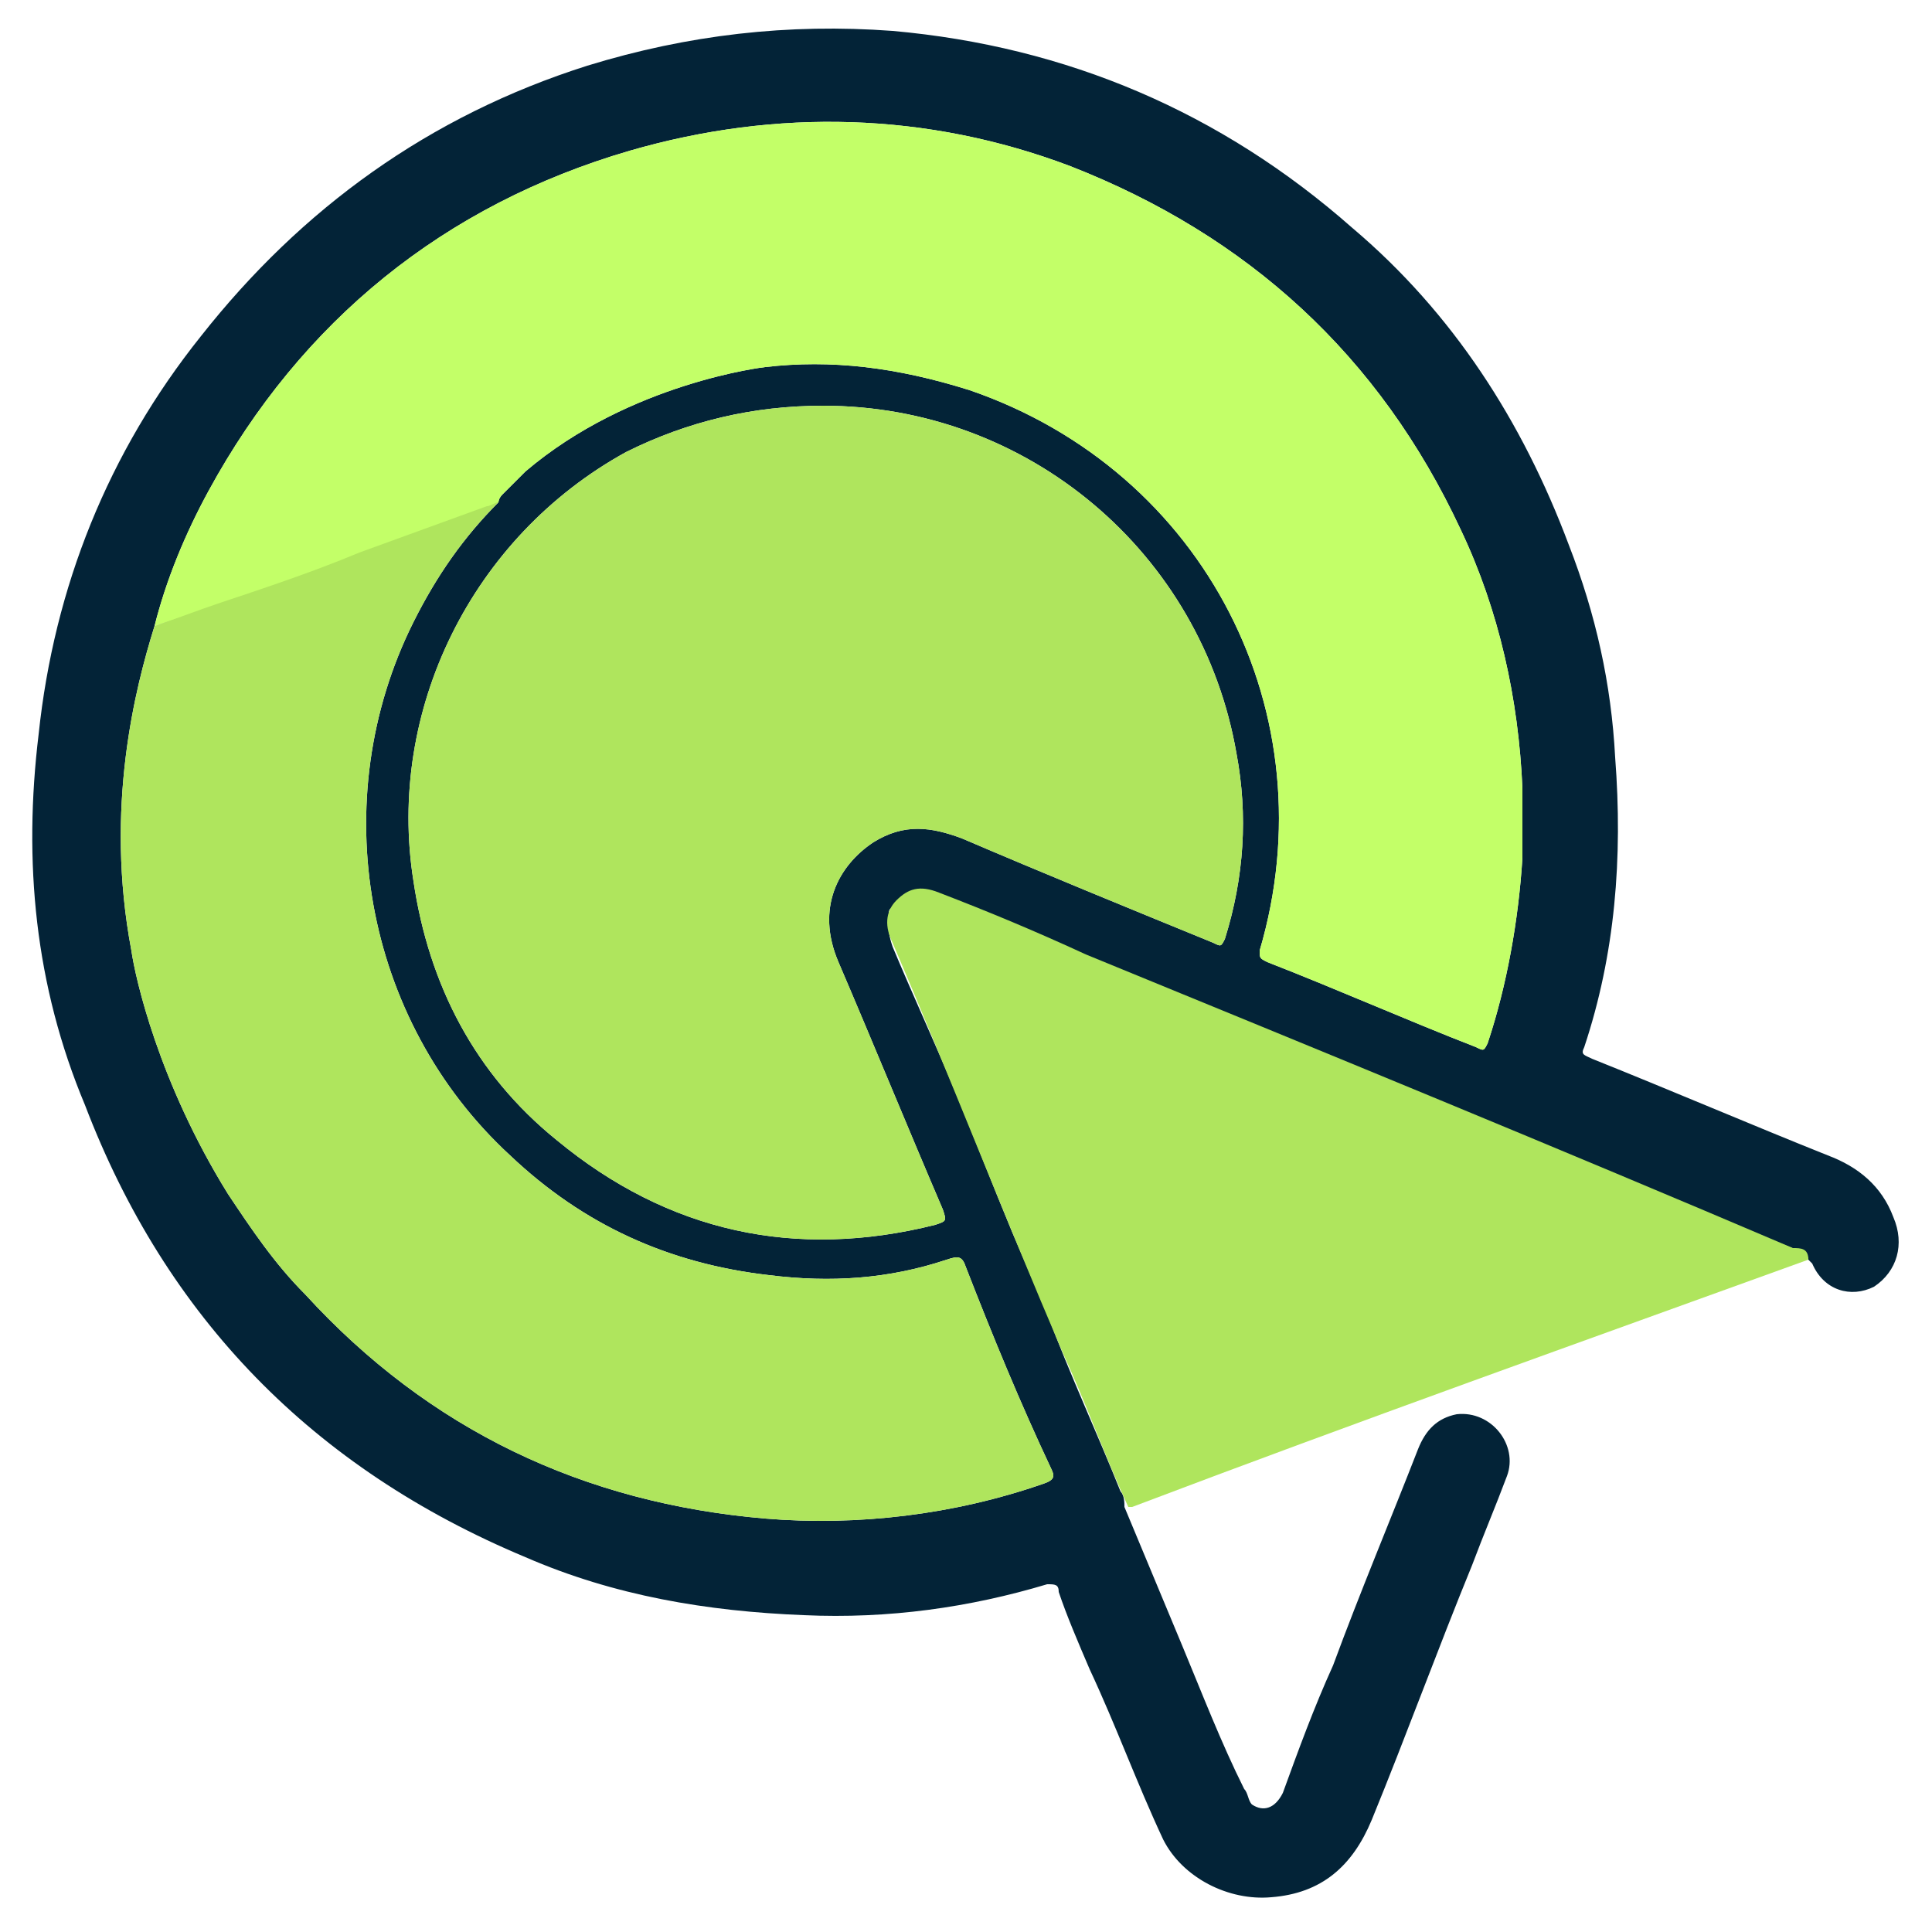
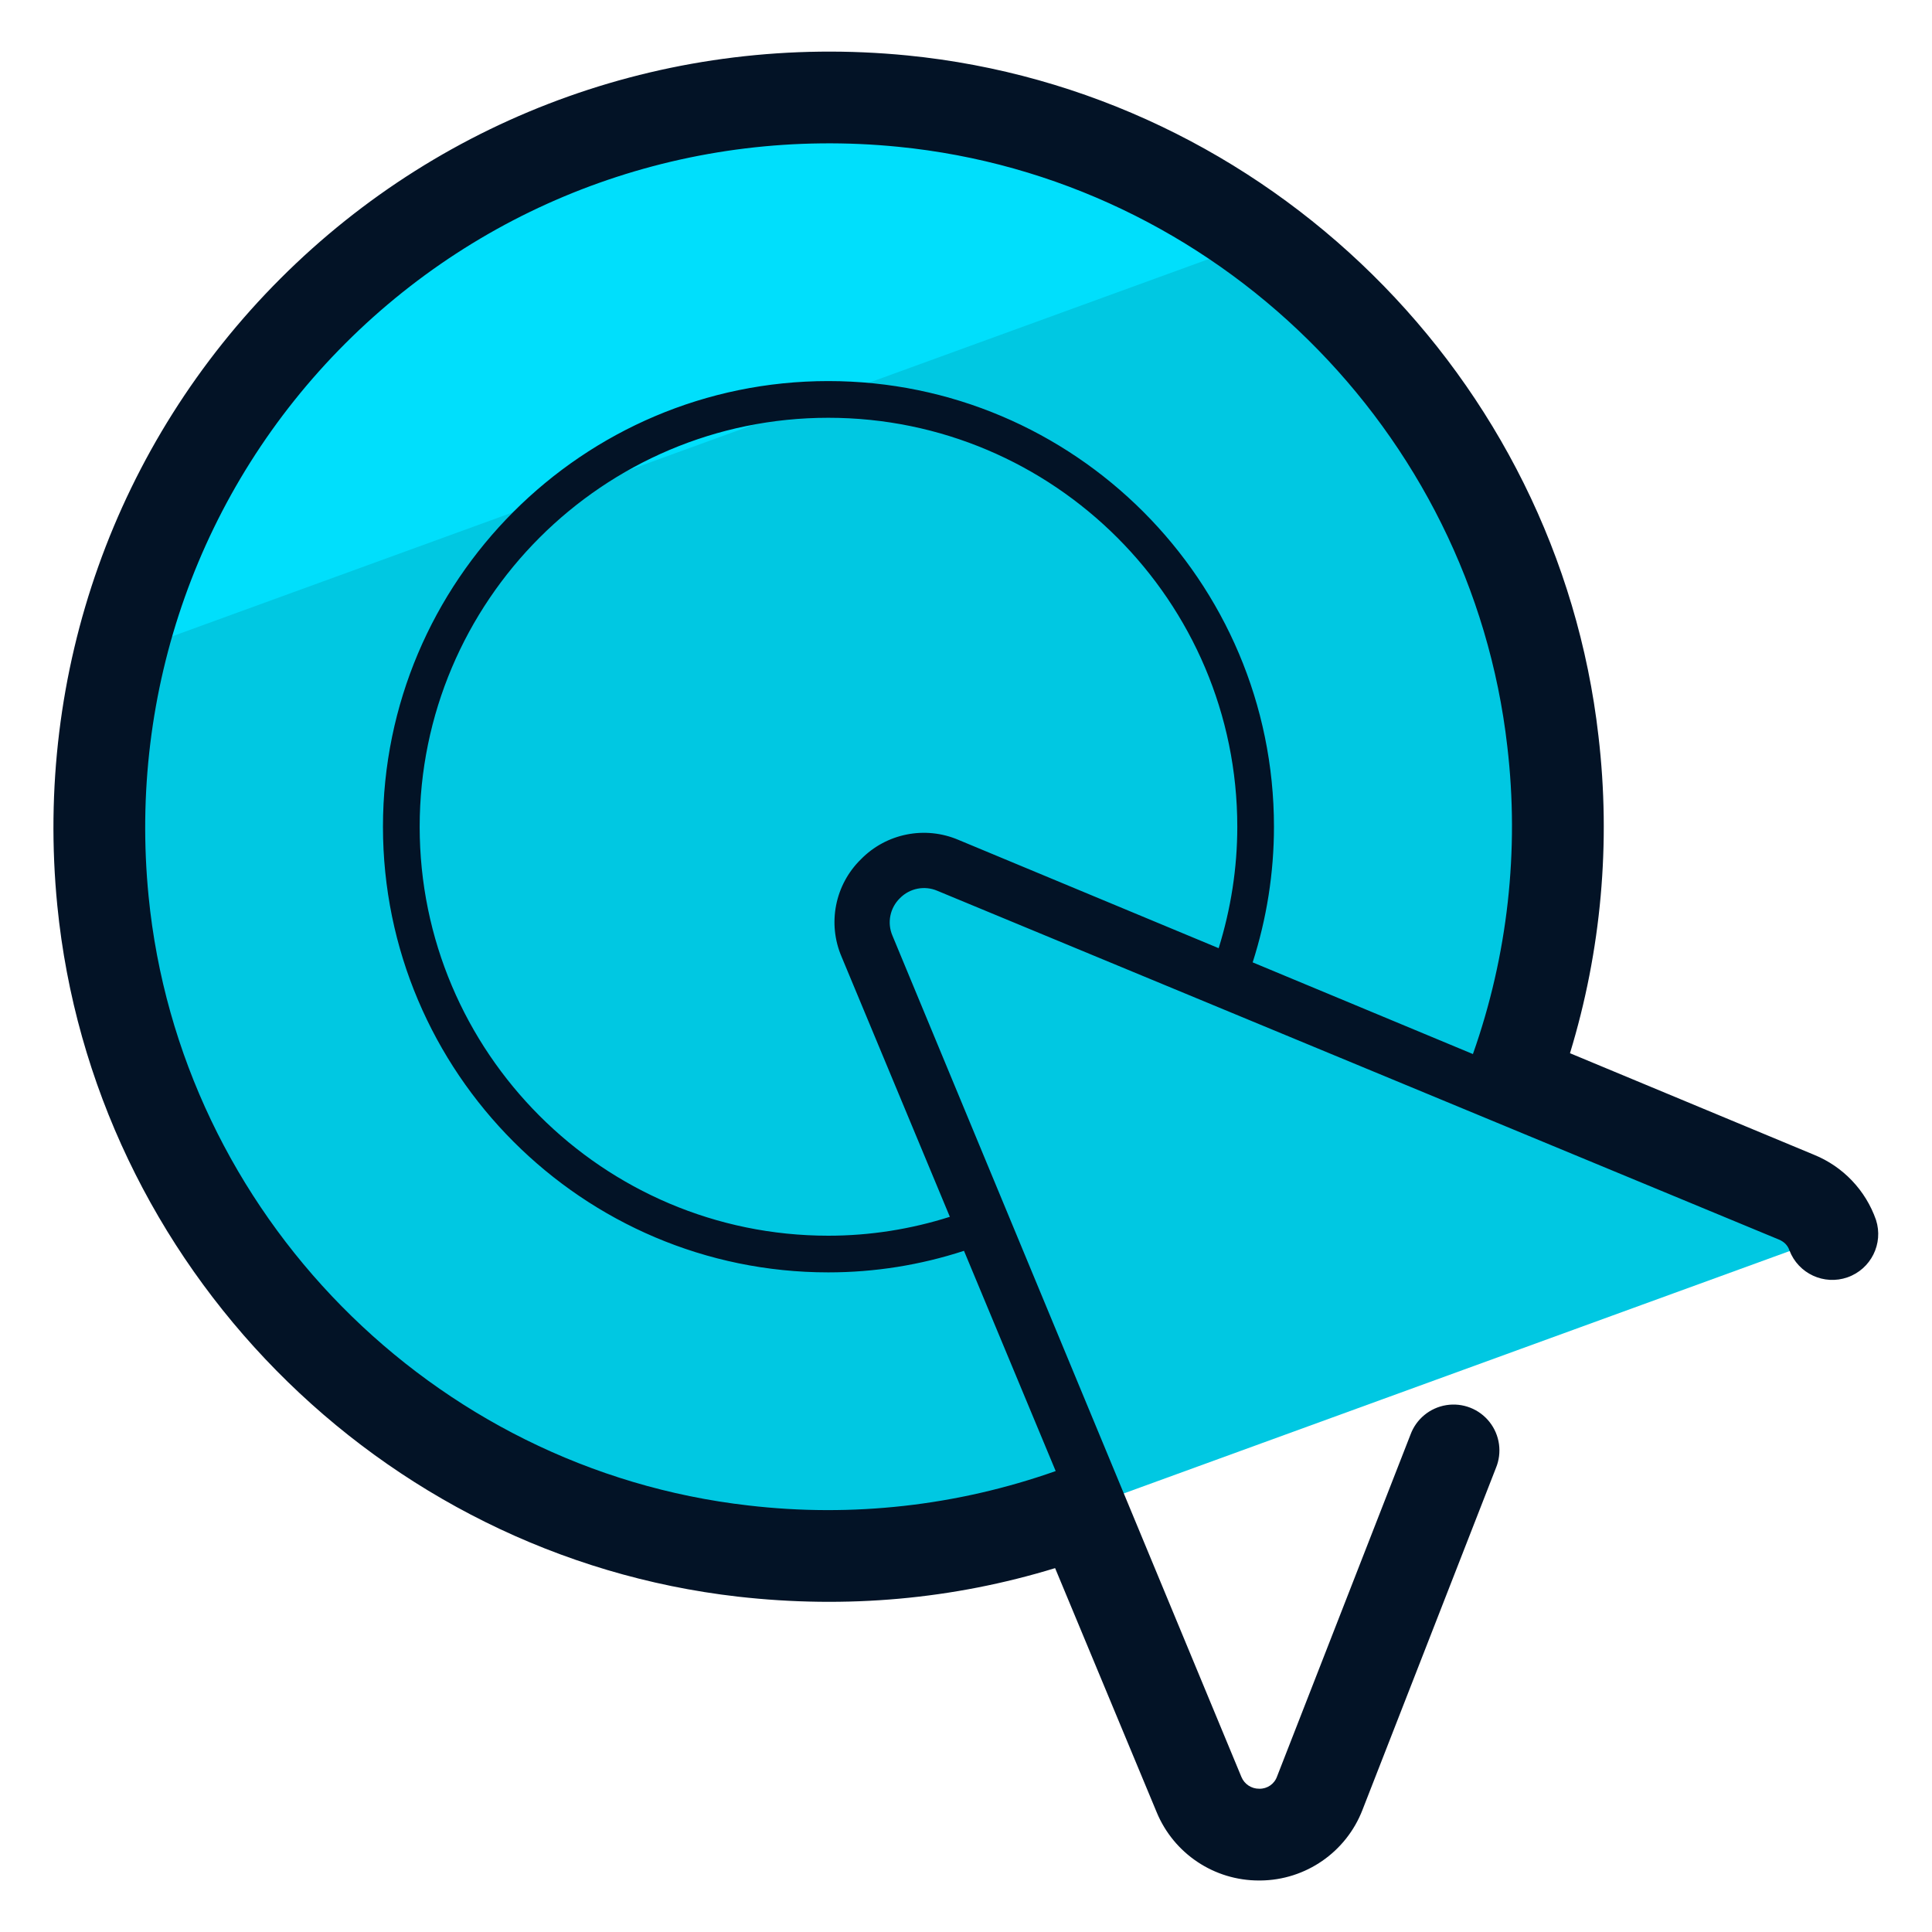
- <svg xmlns="http://www.w3.org/2000/svg" id="Camada_1" x="0" y="0" version="1.1" viewBox="0 0 50 50" xml:space="preserve">
-   <style>.st3{fill:#afe55d}</style>
-   <path fill="#032337" d="M12.6 13.1l-3.3 1.2c-1.2.5-2.4.9-3.6 1.3-.6.2-1.1.4-1.7.6 2.2-.7 4.5-1.5 6.8-2.4.7-.2 1.4-.5 2.1-.8-.1 0-.2.1-.3.1zm0 0l-3.3 1.2c-1.2.5-2.4.9-3.6 1.3-.6.2-1.1.4-1.7.6 2.2-.7 4.5-1.5 6.8-2.4.7-.2 1.4-.5 2.1-.8-.1 0-.2.1-.3.1zM49 31.5c-.3-.8-.9-1.3-1.7-1.6-2-.8-4.1-1.7-6.1-2.5-.2-.1-.3-.1-.2-.3.8-2.4 1-4.9.8-7.5-.1-1.9-.5-3.7-1.2-5.5-1.2-3.2-3-6-5.6-8.2-3.4-3-7.4-4.7-11.9-5.1-2.7-.2-5.3.1-7.9.9-4.1 1.3-7.4 3.7-10 7-2.4 3-3.8 6.5-4.2 10.3-.4 3.3-.1 6.5 1.2 9.6 2.1 5.5 5.9 9.4 11.4 11.7 2.3 1 4.7 1.4 7.2 1.5 2.2.1 4.3-.2 6.3-.8.2 0 .3 0 .3.2.2.6.5 1.3.8 2 .7 1.5 1.2 2.9 1.9 4.4.5 1 1.7 1.6 2.8 1.5 1.3-.1 2.1-.8 2.6-2 .9-2.2 1.7-4.4 2.6-6.6.3-.8.6-1.5.9-2.3s-.4-1.7-1.3-1.6c-.5.1-.8.4-1 .9-.7 1.8-1.5 3.7-2.2 5.6-.5 1.1-.9 2.2-1.3 3.3-.2.4-.5.5-.8.3-.1-.1-.1-.3-.2-.4-.6-1.2-1.1-2.5-1.6-3.7L29.1 39c0-.1 0-.3-.1-.4-.6-1.5-1.3-3-1.9-4.6l-.9-2.1c-.5-1.2-1-2.5-1.5-3.7-.5-1.2-1.1-2.5-1.6-3.7-.1-.3-.1-.4-.1-.6v-.2c0-.1 0-.2.1-.2.1-.2.3-.4.6-.4.2 0 .4 0 .6.1 1.8.8 3.6 1.5 5.4 2.2.4.2.8.3 1.2.5.3.1.6.2.9.4 4.6 1.8 9.1 3.7 13.6 5.6.4.2.8.3 1.2.5.1 0 .2.1.2.2l.1.1c.3.7 1 .9 1.6.6.6-.4.8-1.1.5-1.8zm-17.3-7.2c-.1.2-.1.2-.3.1-2.2-.9-4.4-1.8-6.5-2.7-.8-.3-1.5-.4-2.3.1-.9.6-1.5 1.7-.9 3.1.9 2.1 1.8 4.3 2.7 6.4.1.3.1.3-.2.4-3.6.9-6.9.2-9.8-2.2-2.1-1.7-3.3-4-3.7-6.7-.7-4.4 1.5-8.9 5.5-11.1 1.6-.8 3.3-1.2 5.1-1.2 5.3 0 9.8 3.8 10.7 9 .3 1.6.2 3.2-.3 4.8zm7.7-2.1c-.1 1.6-.4 3.3-.9 4.8-.1.2-.1.2-.3.1-1.8-.7-3.6-1.5-5.4-2.2-.2-.1-.2-.1-.2-.3 1.8-6.1-1.4-12.4-7.5-14.5-1.9-.6-3.6-.8-5.3-.6 0 0-3.5.4-6.2 2.7l-.6.6c-.1.1-.1.2-.1.2-.9.9-1.6 1.9-2.2 3.1-2.3 4.6-1.3 10.3 2.5 13.8 1.9 1.8 4.1 2.8 6.7 3.1 1.6.2 3.1.1 4.6-.4.3-.1.4-.1.5.2.7 1.8 1.4 3.5 2.2 5.2.1.2.1.3-.2.4-2.3.8-4.8 1.1-7.2.9-4.7-.4-8.7-2.3-11.9-5.8-.8-.8-1.4-1.7-2-2.6-1.8-2.9-2.4-5.6-2.5-6.3-.7-3.7.1-6.8.6-8.4.3-1.2.8-2.4 1.4-3.5 2.4-4.4 6.1-7.4 10.9-8.8 3.8-1.1 7.7-1 11.4.4 4.6 1.8 8 4.9 10.1 9.4 1 2.1 1.5 4.4 1.6 6.7v1.8zM9.3 14.3c-1.2.5-2.4.9-3.6 1.3-.6.2-1.1.4-1.7.6 2.2-.7 4.5-1.5 6.8-2.4.7-.2 1.4-.5 2.1-.8-.1 0-.2.1-.3.1l-3.3 1.2z" />
-   <path d="M46.8 32.6C41 34.7 35.1 36.8 29.3 39h-.1c-.6-1.3-1.1-2.7-1.7-4-1.5-3.5-2.9-7.1-4.4-10.6-.2-.4-.2-.8.1-1.1.3-.3.6-.4 1.1-.2 1.3.5 2.5 1 3.8 1.6 6.1 2.5 12.2 5 18.3 7.6.2 0 .4 0 .4.3z" class="st3" />
-   <path d="M21.3 10.5c5.3 0 9.8 3.8 10.7 9 .3 1.6.2 3.2-.3 4.8-.1.2-.1.2-.3.1-2.2-.9-4.4-1.8-6.5-2.7-.8-.3-1.5-.4-2.3.1-.9.6-1.5 1.7-.9 3.1.9 2.1 1.8 4.3 2.7 6.4.1.3.1.3-.2.4-3.6.9-6.9.2-9.8-2.2-2.1-1.7-3.3-4-3.7-6.7-.7-4.4 1.5-8.9 5.5-11.1 1.6-.8 3.3-1.2 5.1-1.2z" class="st3" />
-   <path fill="#c3ff68" d="M4 16.2c.3-1.2.8-2.4 1.4-3.5 2.4-4.4 6.1-7.4 10.9-8.8 3.8-1.1 7.7-1 11.4.4 4.6 1.8 8 4.9 10.1 9.4 1 2.1 1.5 4.4 1.6 6.7v1.8c-.1 1.6-.4 3.3-.9 4.8-.1.2-.1.2-.3.1-1.8-.7-3.6-1.5-5.4-2.2-.2-.1-.2-.1-.2-.3 1.8-6.1-1.4-12.4-7.5-14.5-1.9-.6-3.6-.8-5.3-.6 0 0-3.5.4-6.2 2.7l-.6.6c-.1.1-.1.2-.1.2-.7.3-1.4.6-2.1.8-2.3.9-4.6 1.7-6.8 2.4z" />
-   <path d="M4 16.2c.6-.2 1.1-.4 1.7-.6 1.2-.4 2.4-.8 3.6-1.3l3.3-1.2c.1 0 .2-.1.3-.1-.9.9-1.6 1.9-2.2 3.1-2.3 4.6-1.3 10.3 2.5 13.8 1.9 1.8 4.1 2.8 6.7 3.1 1.6.2 3.1.1 4.6-.4.3-.1.4-.1.5.2.7 1.8 1.4 3.5 2.2 5.2.1.2.1.3-.2.4-2.3.8-4.8 1.1-7.2.9-4.7-.4-8.7-2.3-11.9-5.8-.8-.8-1.4-1.7-2-2.6-1.8-2.9-2.4-5.6-2.5-6.3-.7-3.7.1-6.8.6-8.4z" class="st3" />
+ <svg xmlns="http://www.w3.org/2000/svg" version="1" viewBox="0 0 50 50">
+   <path fill="#00C8E2" d="M19.232 40.141c2.609.297 5.124.055 7.455-.619l20.733-7.547a1.638 1.638 0 00-.93-.994l-7.338-3.054a18.957 18.957 0 001.036-8.744c-.992-8.717-8.091-15.703-16.822-16.566-11.935-1.18-21.882 8.767-20.701 20.701.864 8.731 7.849 15.83 16.567 16.823z" />
+   <path fill="#00DFFC" d="M32.608 6.222c-2.657-1.967-5.831-3.265-9.266-3.605C13.61 1.654 5.201 8.092 3.069 16.973L32.608 6.222z" />
+   <path fill="#031326" d="M48.551 31.572a2.825 2.825 0 00-1.605-1.687l-6.315-2.628a20.081 20.081 0 00.737-8.208C40.31 9.763 32.788 2.356 23.483 1.435 17.437.839 11.524 2.942 7.257 7.21S.885 17.391 1.483 23.435c.921 9.306 8.329 16.827 17.615 17.886 2.809.318 5.565.071 8.208-.738l2.628 6.316a2.86 2.86 0 002.651 1.768h.032a2.858 2.858 0 002.644-1.828l3.453-8.847a1.187 1.187 0 10-2.211-.863l-3.453 8.846a.474.474 0 01-.459.317.493.493 0 01-.464-.306l-9.03-21.77a.873.873 0 01.192-.97.873.873 0 01.97-.192l21.775 9.024c.14.058.231.15.276.281a1.188 1.188 0 002.241-.787zm-29.185 7.389c-8.182-.932-14.709-7.561-15.52-15.76-.528-5.333 1.327-10.549 5.09-14.312 3.764-3.763 8.98-5.622 14.313-5.09 8.2.811 14.828 7.338 15.76 15.519a17.693 17.693 0 01-.89 7.961l-5.7-2.373c.362-1.131.551-2.311.551-3.51 0-6.36-5.174-11.534-11.534-11.534-6.355 0-11.525 5.174-11.525 11.534 0 6.359 5.17 11.533 11.525 11.533a11.3 11.3 0 003.512-.558l2.373 5.7a17.682 17.682 0 01-7.955.89zm2.915-16.723a2.275 2.275 0 00-.5 2.525l2.801 6.728c-1.008.32-2.064.489-3.145.489-5.832 0-10.576-4.748-10.576-10.584 0-5.836 4.744-10.584 10.576-10.584 5.836 0 10.584 4.748 10.584 10.584 0 1.074-.167 2.129-.482 3.143l-6.732-2.802a2.28 2.28 0 00-2.526.501z" />
</svg>
